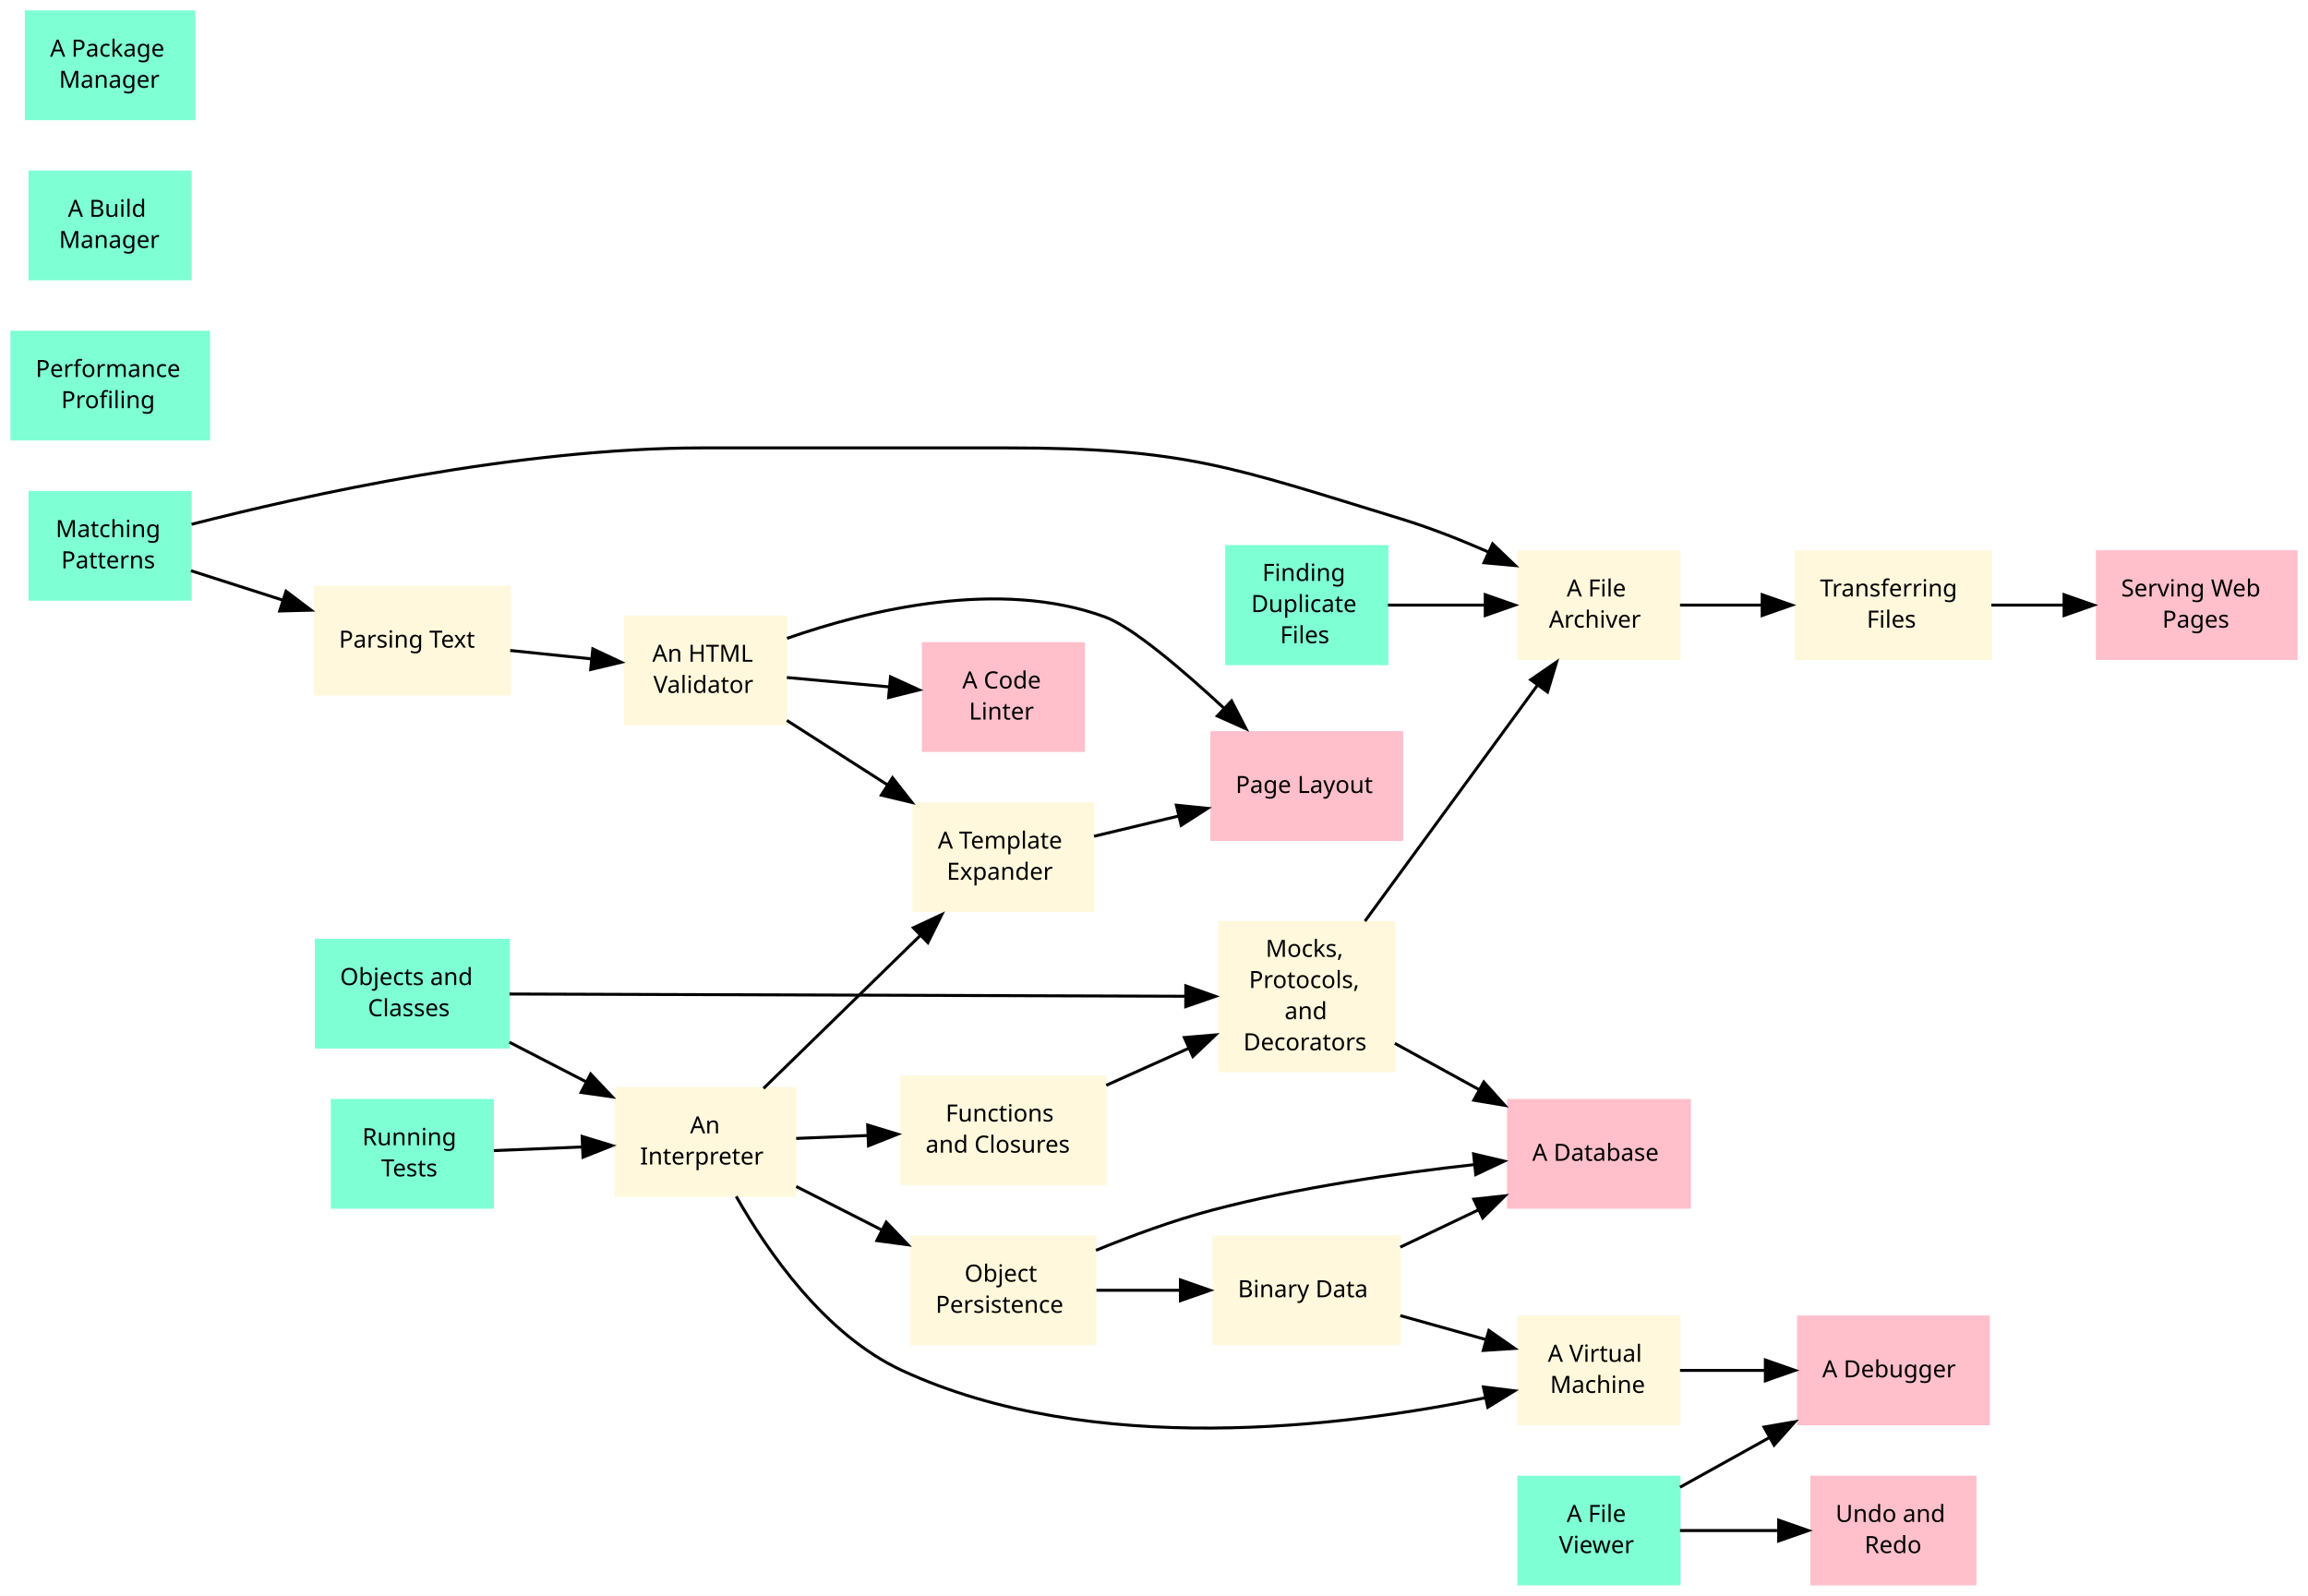
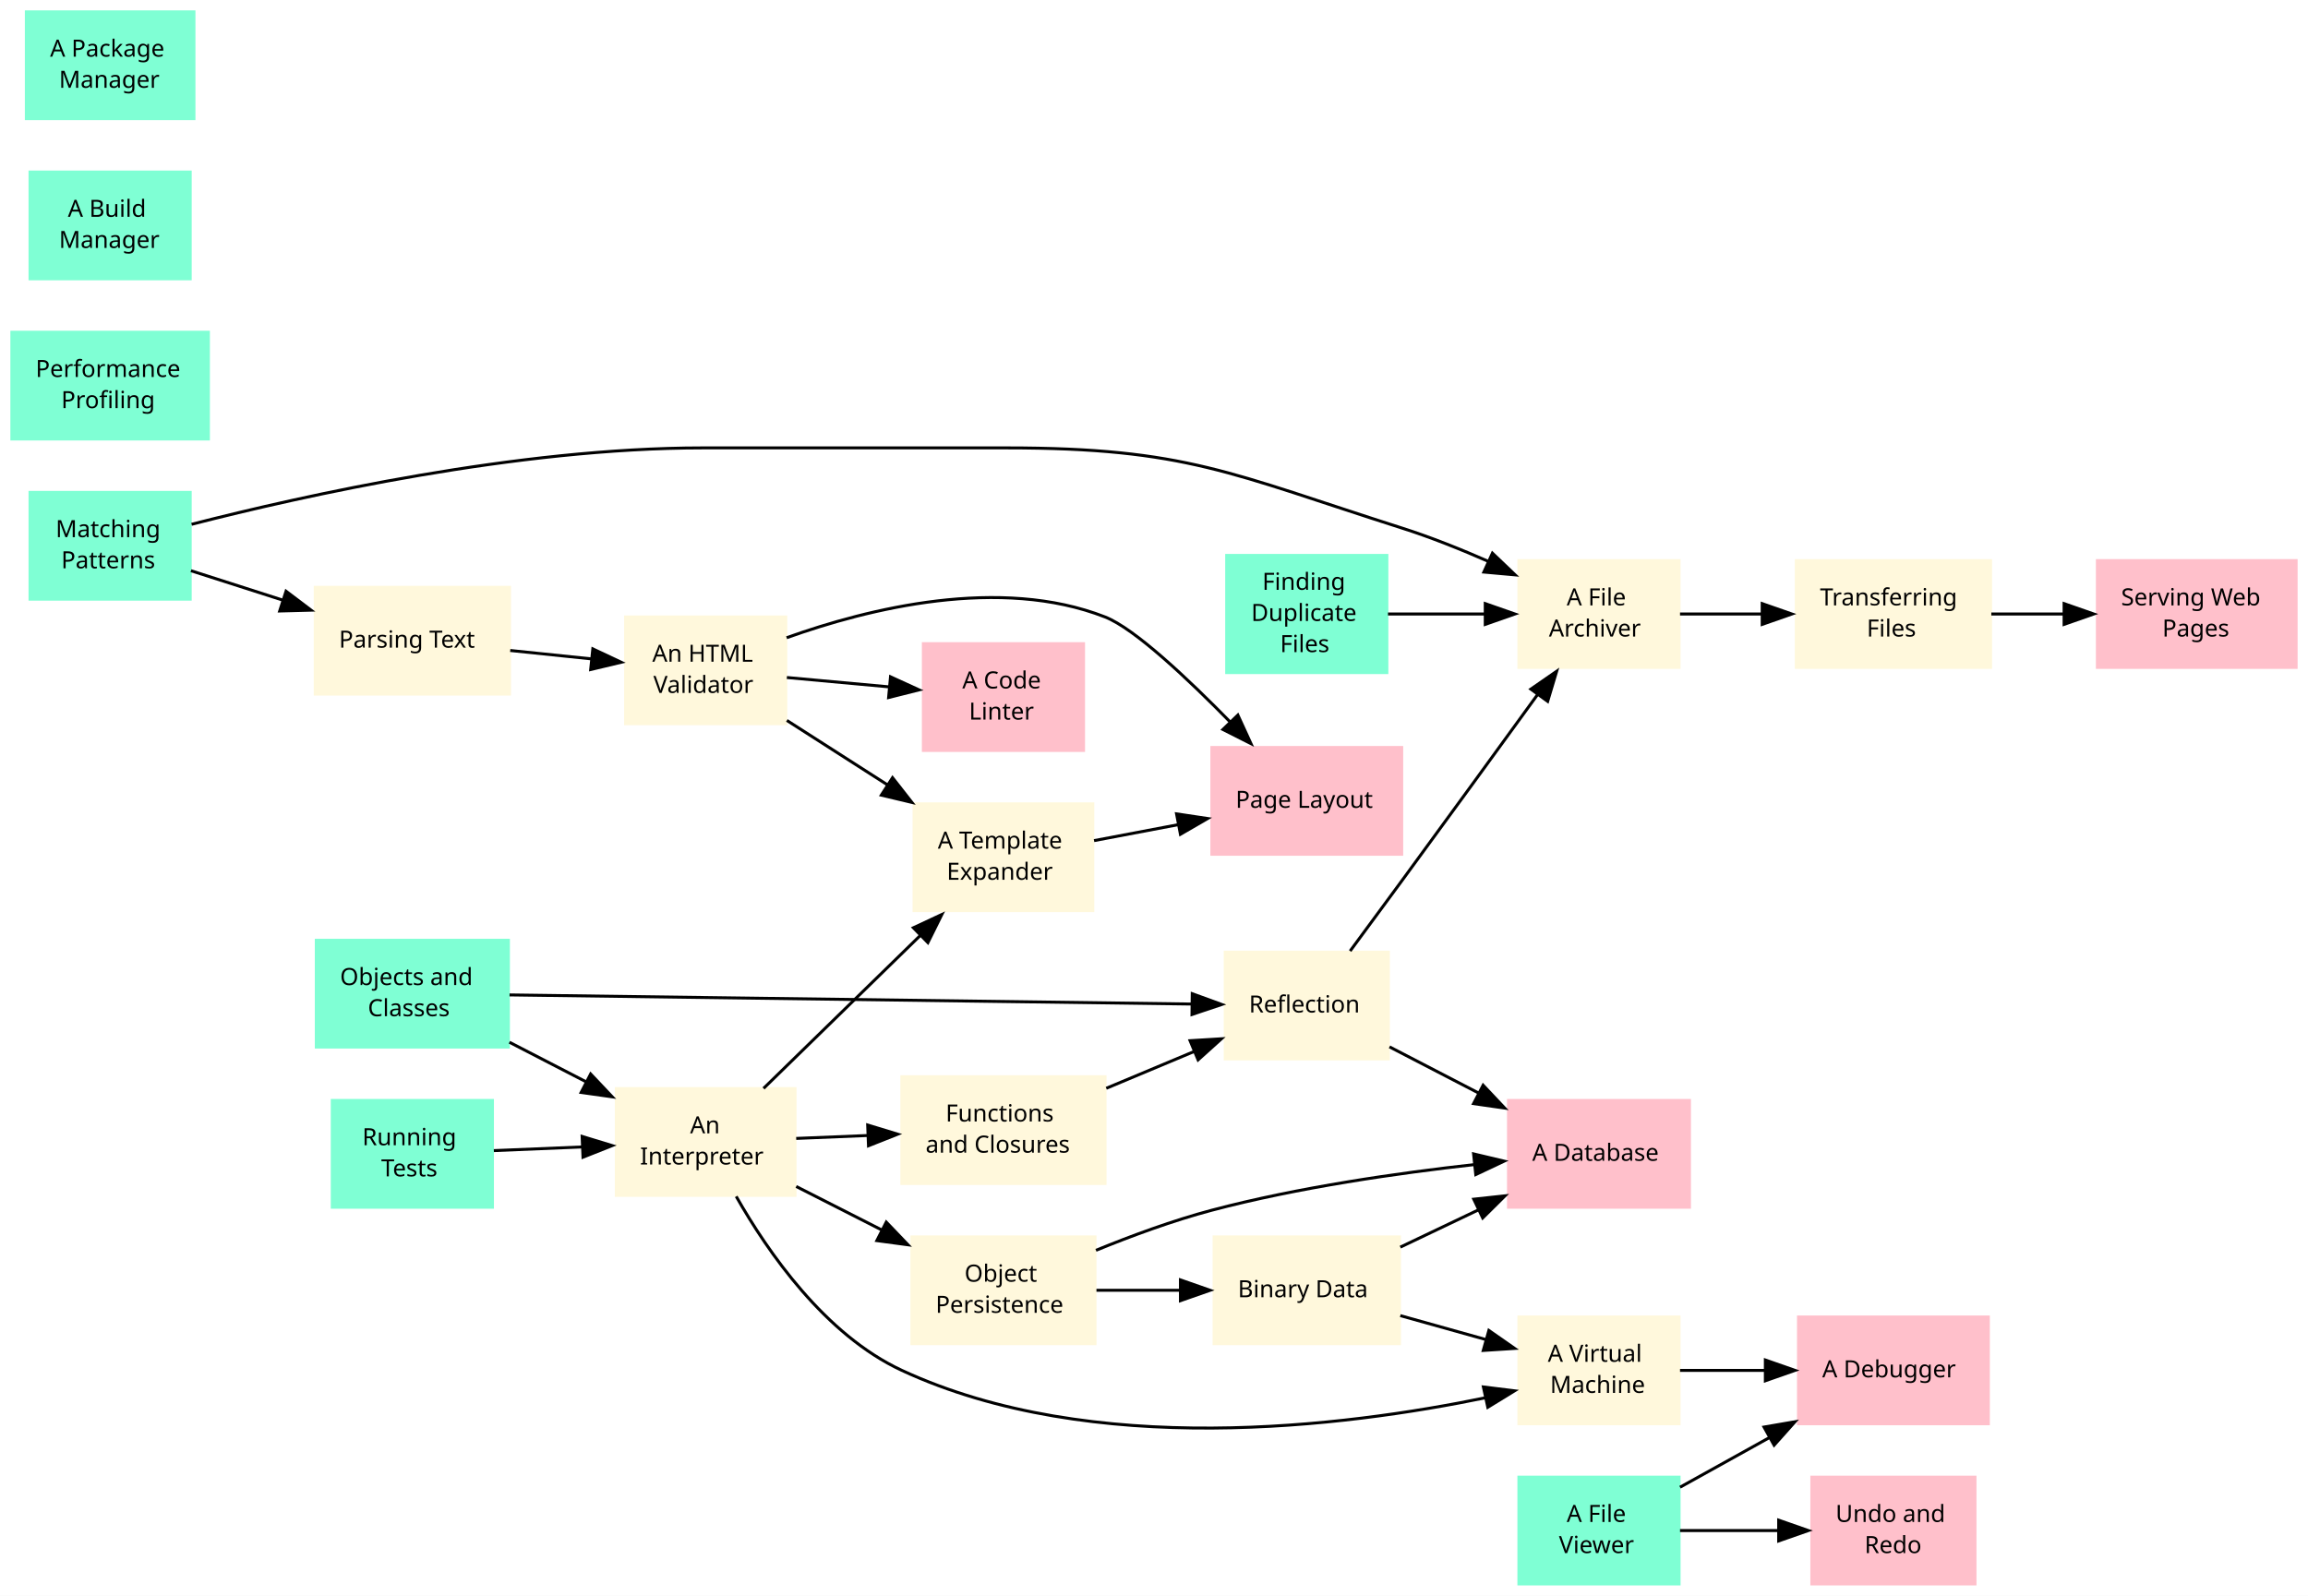
<svg xmlns="http://www.w3.org/2000/svg" width="778pt" height="538pt" viewBox="0.00 0.00 778.00 538.00">
  <g id="graph0" class="graph" transform="scale(1 1) rotate(0) translate(4 534)">
    <polygon fill="white" stroke="none" points="-4,4 -4,-534 774,-534 774,4 -4,4" />
    <g id="node1" class="node">
      <polygon fill="aquamarine" stroke="aquamarine" points="167.38,-217 102.62,-217 102.62,-181 167.38,-181 167.38,-217" />
      <text text-anchor="start" x="110.62" y="-201.9" font-family="Verdana" font-size="8.00">Objects and</text>
      <text text-anchor="start" x="120" y="-191.4" font-family="Verdana" font-size="8.00">Classes</text>
    </g>
    <g id="node6" class="node">
      <polygon fill="cornsilk" stroke="cornsilk" points="264,-167 203.75,-167 203.75,-131 264,-131 264,-167" />
      <text text-anchor="start" x="228.62" y="-151.9" font-family="Verdana" font-size="8.00">An</text>
      <text text-anchor="start" x="211.75" y="-141.4" font-family="Verdana" font-size="8.00">Interpreter</text>
    </g>
-     <g id="edge2" class="edge">
+     <g id="edge3" class="edge">
      <path fill="none" stroke="black" d="M167.72,-182.63C176.06,-178.32 185.15,-173.63 193.83,-169.15" />
      <polygon fill="black" stroke="black" points="195.1,-171.92 202.38,-164.22 191.89,-165.7 195.1,-171.92" />
    </g>
    <g id="node8" class="node">
-       <polygon fill="cornsilk" stroke="cornsilk" points="465.88,-223 407.12,-223 407.12,-173 465.88,-173 465.88,-223" />
-       <text text-anchor="start" x="422.62" y="-211.4" font-family="Verdana" font-size="8.00">Mocks,</text>
-       <text text-anchor="start" x="417" y="-200.9" font-family="Verdana" font-size="8.00">Protocols,</text>
-       <text text-anchor="start" x="429" y="-190.4" font-family="Verdana" font-size="8.00">and</text>
-       <text text-anchor="start" x="415.12" y="-179.9" font-family="Verdana" font-size="8.00">Decorators</text>
+       <polygon fill="cornsilk" stroke="cornsilk" points="464,-213 409,-213 409,-177 464,-177 464,-213" />
+       <text text-anchor="start" x="417" y="-192.65" font-family="Verdana" font-size="8.00">Reflection</text>
    </g>
    <g id="edge6" class="edge">
-       <path fill="none" stroke="black" d="M167.77,-198.89C222.79,-198.71 335.66,-198.33 395.77,-198.13" />
-       <polygon fill="black" stroke="black" points="395.72,-201.63 405.71,-198.1 395.7,-194.63 395.72,-201.63" />
+       <path fill="none" stroke="black" d="M167.77,-198.58C223.49,-197.83 338.57,-196.29 398.07,-195.5" />
+       <polygon fill="black" stroke="black" points="397.89,-198.99 407.84,-195.36 397.8,-191.99 397.89,-198.99" />
    </g>
    <g id="node2" class="node">
-       <polygon fill="aquamarine" stroke="aquamarine" points="463.5,-349.75 409.5,-349.75 409.5,-310.25 463.5,-310.25 463.5,-349.75" />
-       <text text-anchor="start" x="421.5" y="-338.15" font-family="Verdana" font-size="8.00">Finding</text>
-       <text text-anchor="start" x="417.75" y="-327.65" font-family="Verdana" font-size="8.00">Duplicate</text>
-       <text text-anchor="start" x="427.5" y="-317.15" font-family="Verdana" font-size="8.00">Files</text>
+       <polygon fill="aquamarine" stroke="aquamarine" points="463.5,-346.75 409.5,-346.75 409.5,-307.25 463.5,-307.25 463.5,-346.75" />
+       <text text-anchor="start" x="421.5" y="-335.15" font-family="Verdana" font-size="8.00">Finding</text>
+       <text text-anchor="start" x="417.75" y="-324.65" font-family="Verdana" font-size="8.00">Duplicate</text>
+       <text text-anchor="start" x="427.5" y="-314.15" font-family="Verdana" font-size="8.00">Files</text>
    </g>
    <g id="node9" class="node">
-       <polygon fill="cornsilk" stroke="cornsilk" points="562,-348 508,-348 508,-312 562,-312 562,-348" />
-       <text text-anchor="start" x="524.12" y="-332.9" font-family="Verdana" font-size="8.00">A File</text>
-       <text text-anchor="start" x="518.12" y="-322.4" font-family="Verdana" font-size="8.00">Archiver</text>
-     </g>
-     <g id="edge7" class="edge">
-       <path fill="none" stroke="black" d="M463.87,-330C474.08,-330 485.95,-330 496.99,-330" />
-       <polygon fill="black" stroke="black" points="496.66,-333.5 506.66,-330 496.66,-326.5 496.66,-333.5" />
+       <polygon fill="cornsilk" stroke="cornsilk" points="562,-345 508,-345 508,-309 562,-309 562,-345" />
+       <text text-anchor="start" x="524.12" y="-329.9" font-family="Verdana" font-size="8.00">A File</text>
+       <text text-anchor="start" x="518.12" y="-319.4" font-family="Verdana" font-size="8.00">Archiver</text>
+     </g>
+     <g id="edge8" class="edge">
+       <path fill="none" stroke="black" d="M463.87,-327C474.08,-327 485.95,-327 496.99,-327" />
+       <polygon fill="black" stroke="black" points="496.66,-330.5 506.66,-327 496.66,-323.5 496.66,-330.5" />
    </g>
    <g id="node3" class="node">
      <polygon fill="aquamarine" stroke="aquamarine" points="60.12,-368 6.12,-368 6.12,-332 60.12,-332 60.12,-368" />
      <text text-anchor="start" x="14.75" y="-352.9" font-family="Verdana" font-size="8.00">Matching</text>
      <text text-anchor="start" x="16.62" y="-342.4" font-family="Verdana" font-size="8.00">Patterns</text>
    </g>
    <g id="node4" class="node">
      <polygon fill="cornsilk" stroke="cornsilk" points="167.75,-336 102.25,-336 102.25,-300 167.75,-300 167.75,-336" />
      <text text-anchor="start" x="110.25" y="-315.65" font-family="Verdana" font-size="8.00">Parsing Text</text>
    </g>
    <g id="edge1" class="edge">
      <path fill="none" stroke="black" d="M60.37,-341.59C69.9,-338.54 80.94,-335 91.52,-331.61" />
      <polygon fill="black" stroke="black" points="92.42,-334.68 100.87,-328.29 90.28,-328.01 92.42,-334.68" />
    </g>
    <g id="edge9" class="edge">
-       <path fill="none" stroke="black" d="M60.58,-357.24C98.44,-366.96 170.44,-383 232.88,-383 232.88,-383 232.88,-383 335.25,-383 395.43,-383 410.97,-376.64 468.5,-359 478.28,-356 488.54,-351.94 497.95,-347.8" />
-       <polygon fill="black" stroke="black" points="499.13,-350.66 506.78,-343.33 496.23,-344.28 499.13,-350.66" />
+       <path fill="none" stroke="black" d="M60.58,-357.24C98.44,-366.96 170.44,-383 232.88,-383 232.88,-383 232.88,-383 335.25,-383 395.68,-383 410.92,-374.34 468.5,-356 478.25,-352.9 488.49,-348.79 497.91,-344.65" />
+       <polygon fill="black" stroke="black" points="499.08,-347.51 506.74,-340.19 496.19,-341.14 499.08,-347.51" />
    </g>
    <g id="node10" class="node">
      <polygon fill="cornsilk" stroke="cornsilk" points="260.88,-326 206.88,-326 206.88,-290 260.88,-290 260.88,-326" />
      <text text-anchor="start" x="215.88" y="-310.9" font-family="Verdana" font-size="8.00">An HTML</text>
      <text text-anchor="start" x="216.25" y="-300.4" font-family="Verdana" font-size="8.00">Validator</text>
    </g>
    <g id="edge10" class="edge">
      <path fill="none" stroke="black" d="M167.99,-314.7C176.84,-313.78 186.53,-312.78 195.66,-311.84" />
      <polygon fill="black" stroke="black" points="195.83,-315.24 205.41,-310.73 195.11,-308.28 195.83,-315.24" />
    </g>
    <g id="node5" class="node">
      <polygon fill="aquamarine" stroke="aquamarine" points="162,-163 108,-163 108,-127 162,-127 162,-163" />
      <text text-anchor="start" x="118.12" y="-147.9" font-family="Verdana" font-size="8.00">Running</text>
      <text text-anchor="start" x="124.5" y="-137.4" font-family="Verdana" font-size="8.00">Tests</text>
    </g>
-     <g id="edge3" class="edge">
+     <g id="edge2" class="edge">
      <path fill="none" stroke="black" d="M162.47,-146.09C171.77,-146.48 182.44,-146.92 192.61,-147.34" />
      <polygon fill="black" stroke="black" points="192.23,-150.87 202.37,-147.78 192.52,-143.87 192.23,-150.87" />
    </g>
    <g id="node7" class="node">
      <polygon fill="cornsilk" stroke="cornsilk" points="368.5,-171 300,-171 300,-135 368.5,-135 368.5,-171" />
      <text text-anchor="start" x="314.75" y="-155.9" font-family="Verdana" font-size="8.00">Functions</text>
      <text text-anchor="start" x="308" y="-145.4" font-family="Verdana" font-size="8.00">and Closures</text>
    </g>
    <g id="edge4" class="edge">
      <path fill="none" stroke="black" d="M264.39,-150.2C272.1,-150.51 280.59,-150.86 288.89,-151.2" />
      <polygon fill="black" stroke="black" points="288.48,-154.72 298.61,-151.63 288.76,-147.73 288.48,-154.72" />
    </g>
    <g id="node11" class="node">
      <polygon fill="cornsilk" stroke="cornsilk" points="364.38,-263 304.12,-263 304.12,-227 364.38,-227 364.38,-263" />
      <text text-anchor="start" x="312.12" y="-247.9" font-family="Verdana" font-size="8.00">A Template</text>
      <text text-anchor="start" x="315.12" y="-237.4" font-family="Verdana" font-size="8.00">Expander</text>
    </g>
-     <g id="edge11" class="edge">
+     <g id="edge12" class="edge">
      <path fill="none" stroke="black" d="M253.38,-167.06C268.4,-181.71 289.77,-202.57 306.63,-219.02" />
      <polygon fill="black" stroke="black" points="303.89,-221.22 313.49,-225.7 308.78,-216.21 303.89,-221.22" />
    </g>
    <g id="node15" class="node">
      <polygon fill="cornsilk" stroke="cornsilk" points="365.12,-117 303.38,-117 303.38,-81 365.12,-81 365.12,-117" />
      <text text-anchor="start" x="321.12" y="-101.9" font-family="Verdana" font-size="8.00">Object</text>
      <text text-anchor="start" x="311.38" y="-91.4" font-family="Verdana" font-size="8.00">Persistence</text>
    </g>
    <g id="edge16" class="edge">
      <path fill="none" stroke="black" d="M264.39,-134C273.56,-129.34 283.82,-124.12 293.56,-119.17" />
      <polygon fill="black" stroke="black" points="294.75,-121.99 302.07,-114.34 291.57,-115.75 294.75,-121.99" />
    </g>
    <g id="node24" class="node">
      <polygon fill="cornsilk" stroke="cornsilk" points="562,-90 508,-90 508,-54 562,-54 562,-90" />
      <text text-anchor="start" x="517.75" y="-74.9" font-family="Verdana" font-size="8.00">A Virtual</text>
      <text text-anchor="start" x="518.5" y="-64.4" font-family="Verdana" font-size="8.00">Machine</text>
    </g>
-     <g id="edge24" class="edge">
+     <g id="edge25" class="edge">
      <path fill="none" stroke="black" d="M244.17,-130.65C254.79,-111.94 274.11,-84.01 300,-72 364.1,-42.26 449.13,-52.94 497.05,-62.83" />
      <polygon fill="black" stroke="black" points="496.03,-66.41 506.55,-65.11 497.52,-59.57 496.03,-66.41" />
    </g>
    <g id="edge5" class="edge">
-       <path fill="none" stroke="black" d="M368.91,-168.11C377.93,-172.16 387.76,-176.57 397.02,-180.73" />
-       <polygon fill="black" stroke="black" points="395.23,-184.21 405.78,-185.11 398.1,-177.82 395.23,-184.21" />
-     </g>
-     <g id="edge8" class="edge">
-       <path fill="none" stroke="black" d="M456.11,-223.45C472.84,-246.33 497.33,-279.84 514.37,-303.14" />
-       <polygon fill="black" stroke="black" points="511.99,-304.83 520.72,-310.84 517.65,-300.7 511.99,-304.83" />
+       <path fill="none" stroke="black" d="M368.91,-167.1C378.54,-171.13 389.07,-175.55 398.87,-179.65" />
+       <polygon fill="black" stroke="black" points="397.16,-183.15 407.74,-183.79 399.86,-176.69 397.16,-183.15" />
+     </g>
+     <g id="edge7" class="edge">
+       <path fill="none" stroke="black" d="M451.11,-213.38C456.53,-220.72 462.82,-229.25 468.5,-237 483.97,-258.1 501.4,-282.06 514.38,-299.95" />
+       <polygon fill="black" stroke="black" points="512.03,-301.67 520.74,-307.7 517.7,-297.55 512.03,-301.67" />
    </g>
    <g id="node17" class="node">
      <polygon fill="pink" stroke="pink" points="565.5,-163 504.5,-163 504.5,-127 565.5,-127 565.5,-163" />
      <text text-anchor="start" x="512.5" y="-142.65" font-family="Verdana" font-size="8.00">A Database</text>
    </g>
    <g id="edge20" class="edge">
-       <path fill="none" stroke="black" d="M466.19,-182.24C475.19,-177.3 485.29,-171.76 494.88,-166.49" />
-       <polygon fill="black" stroke="black" points="496.17,-169.22 503.25,-161.34 492.8,-163.09 496.17,-169.22" />
+       <path fill="none" stroke="black" d="M464.38,-181.07C473.76,-176.21 484.5,-170.65 494.68,-165.37" />
+       <polygon fill="black" stroke="black" points="495.94,-168.14 503.21,-160.43 492.72,-161.93 495.94,-168.14" />
    </g>
    <g id="node20" class="node">
-       <polygon fill="cornsilk" stroke="cornsilk" points="667,-348 601.5,-348 601.5,-312 667,-312 667,-348" />
-       <text text-anchor="start" x="609.5" y="-332.9" font-family="Verdana" font-size="8.00">Transferring</text>
-       <text text-anchor="start" x="625.25" y="-322.4" font-family="Verdana" font-size="8.00">Files</text>
+       <polygon fill="cornsilk" stroke="cornsilk" points="667,-345 601.5,-345 601.5,-309 667,-309 667,-345" />
+       <text text-anchor="start" x="609.5" y="-329.9" font-family="Verdana" font-size="8.00">Transferring</text>
+       <text text-anchor="start" x="625.25" y="-319.4" font-family="Verdana" font-size="8.00">Files</text>
    </g>
    <g id="edge21" class="edge">
-       <path fill="none" stroke="black" d="M562.32,-330C570.89,-330 580.64,-330 590.11,-330" />
-       <polygon fill="black" stroke="black" points="590.01,-333.5 600.01,-330 590.01,-326.5 590.01,-333.5" />
-     </g>
-     <g id="edge12" class="edge">
+       <path fill="none" stroke="black" d="M562.32,-327C570.89,-327 580.64,-327 590.11,-327" />
+       <polygon fill="black" stroke="black" points="590.01,-330.5 600.01,-327 590.01,-323.5 590.01,-330.5" />
+     </g>
+     <g id="edge11" class="edge">
      <path fill="none" stroke="black" d="M261.24,-291.12C271.75,-284.39 284.04,-276.51 295.47,-269.2" />
      <polygon fill="black" stroke="black" points="296.86,-271.82 303.39,-263.48 293.08,-265.93 296.86,-271.82" />
    </g>
    <g id="node12" class="node">
      <polygon fill="pink" stroke="pink" points="361.25,-317 307.25,-317 307.25,-281 361.25,-281 361.25,-317" />
      <text text-anchor="start" x="320.38" y="-301.9" font-family="Verdana" font-size="8.00">A Code</text>
      <text text-anchor="start" x="322.62" y="-291.4" font-family="Verdana" font-size="8.00">Linter</text>
    </g>
    <g id="edge13" class="edge">
      <path fill="none" stroke="black" d="M261.24,-305.59C271.93,-304.61 284.48,-303.46 296.08,-302.4" />
      <polygon fill="black" stroke="black" points="296.18,-305.82 305.81,-301.42 295.54,-298.84 296.18,-305.82" />
    </g>
    <g id="node13" class="node">
-       <polygon fill="pink" stroke="pink" points="468.5,-287 404.5,-287 404.5,-251 468.5,-251 468.5,-287" />
-       <text text-anchor="start" x="412.5" y="-266.65" font-family="Verdana" font-size="8.00">Page Layout</text>
+       <polygon fill="pink" stroke="pink" points="468.5,-282 404.5,-282 404.5,-246 468.5,-246 468.5,-282" />
+       <text text-anchor="start" x="412.5" y="-261.65" font-family="Verdana" font-size="8.00">Page Layout</text>
    </g>
    <g id="edge14" class="edge">
-       <path fill="none" stroke="black" d="M261.3,-318.79C288.85,-328.41 332.91,-339.09 368.5,-326 377.75,-322.6 394.71,-308.13 409.25,-294.63" />
-       <polygon fill="black" stroke="black" points="411.14,-297.71 416.01,-288.3 406.34,-292.62 411.14,-297.71" />
+       <path fill="none" stroke="black" d="M261.16,-319C288.79,-328.88 333.08,-339.87 368.5,-326 378.43,-322.11 396.43,-305.18 411.27,-290" />
+       <polygon fill="black" stroke="black" points="413.27,-292.93 417.69,-283.29 408.23,-288.07 413.27,-292.93" />
    </g>
    <g id="edge15" class="edge">
-       <path fill="none" stroke="black" d="M364.79,-252.07C373.77,-254.22 383.81,-256.63 393.45,-258.93" />
-       <polygon fill="black" stroke="black" points="392.54,-262.55 403.08,-261.48 394.17,-255.75 392.54,-262.55" />
+       <path fill="none" stroke="black" d="M364.79,-250.6C373.77,-252.3 383.81,-254.2 393.45,-256.03" />
+       <polygon fill="black" stroke="black" points="392.6,-259.62 403.08,-258.05 393.91,-252.74 392.6,-259.62" />
    </g>
    <g id="node14" class="node">
      <polygon fill="aquamarine" stroke="aquamarine" points="66.25,-422 0,-422 0,-386 66.25,-386 66.25,-422" />
      <text text-anchor="start" x="8" y="-406.9" font-family="Verdana" font-size="8.00">Performance</text>
      <text text-anchor="start" x="16.62" y="-396.4" font-family="Verdana" font-size="8.00">Profiling</text>
    </g>
    <g id="node16" class="node">
      <polygon fill="cornsilk" stroke="cornsilk" points="467.75,-117 405.25,-117 405.25,-81 467.75,-81 467.75,-117" />
      <text text-anchor="start" x="413.25" y="-96.65" font-family="Verdana" font-size="8.00">Binary Data</text>
    </g>
    <g id="edge17" class="edge">
      <path fill="none" stroke="black" d="M365.6,-99C374.55,-99 384.5,-99 394.01,-99" />
      <polygon fill="black" stroke="black" points="393.91,-102.5 403.91,-99 393.91,-95.5 393.91,-102.5" />
    </g>
    <g id="edge19" class="edge">
      <path fill="none" stroke="black" d="M365.44,-112.48C377.4,-117.37 391.4,-122.53 404.5,-126 433.68,-133.72 467.45,-138.55 493.18,-141.4" />
      <polygon fill="black" stroke="black" points="492.73,-144.98 503.04,-142.54 493.46,-138.02 492.73,-144.98" />
    </g>
    <g id="edge18" class="edge">
      <path fill="none" stroke="black" d="M468.03,-113.55C476.46,-117.57 485.72,-121.99 494.57,-126.21" />
      <polygon fill="black" stroke="black" points="492.79,-129.71 503.33,-130.85 495.8,-123.39 492.79,-129.71" />
    </g>
-     <g id="edge25" class="edge">
+     <g id="edge24" class="edge">
      <path fill="none" stroke="black" d="M468.03,-90.46C477.26,-87.88 487.49,-85.01 497.09,-82.33" />
      <polygon fill="black" stroke="black" points="497.88,-85.46 506.57,-79.4 495.99,-78.72 497.88,-85.46" />
    </g>
    <g id="node18" class="node">
      <polygon fill="aquamarine" stroke="aquamarine" points="60.12,-476 6.12,-476 6.12,-440 60.12,-440 60.12,-476" />
      <text text-anchor="start" x="18.88" y="-460.9" font-family="Verdana" font-size="8.00">A Build</text>
      <text text-anchor="start" x="15.88" y="-450.4" font-family="Verdana" font-size="8.00">Manager</text>
    </g>
    <g id="node19" class="node">
      <polygon fill="aquamarine" stroke="aquamarine" points="61.38,-530 4.88,-530 4.88,-494 61.38,-494 61.38,-530" />
      <text text-anchor="start" x="12.88" y="-514.9" font-family="Verdana" font-size="8.00">A Package</text>
      <text text-anchor="start" x="15.88" y="-504.4" font-family="Verdana" font-size="8.00">Manager</text>
    </g>
    <g id="node21" class="node">
-       <polygon fill="pink" stroke="pink" points="770,-348 703,-348 703,-312 770,-312 770,-348" />
-       <text text-anchor="start" x="711" y="-332.9" font-family="Verdana" font-size="8.00">Serving Web</text>
-       <text text-anchor="start" x="724.88" y="-322.4" font-family="Verdana" font-size="8.00">Pages</text>
+       <polygon fill="pink" stroke="pink" points="770,-345 703,-345 703,-309 770,-309 770,-345" />
+       <text text-anchor="start" x="711" y="-329.9" font-family="Verdana" font-size="8.00">Serving Web</text>
+       <text text-anchor="start" x="724.88" y="-319.4" font-family="Verdana" font-size="8.00">Pages</text>
    </g>
    <g id="edge22" class="edge">
-       <path fill="none" stroke="black" d="M667.25,-330C675.13,-330 683.72,-330 692.05,-330" />
-       <polygon fill="black" stroke="black" points="691.78,-333.5 701.78,-330 691.78,-326.5 691.78,-333.5" />
+       <path fill="none" stroke="black" d="M667.25,-327C675.13,-327 683.72,-327 692.05,-327" />
+       <polygon fill="black" stroke="black" points="691.78,-330.5 701.78,-327 691.78,-323.5 691.78,-330.5" />
    </g>
    <g id="node22" class="node">
      <polygon fill="aquamarine" stroke="aquamarine" points="562,-36 508,-36 508,0 562,0 562,-36" />
      <text text-anchor="start" x="524.12" y="-20.9" font-family="Verdana" font-size="8.00">A File</text>
      <text text-anchor="start" x="521.5" y="-10.4" font-family="Verdana" font-size="8.00">Viewer</text>
    </g>
    <g id="node23" class="node">
      <polygon fill="pink" stroke="pink" points="661.75,-36 606.75,-36 606.75,0 661.75,0 661.75,-36" />
      <text text-anchor="start" x="614.75" y="-20.9" font-family="Verdana" font-size="8.00">Undo and</text>
      <text text-anchor="start" x="624.5" y="-10.4" font-family="Verdana" font-size="8.00">Redo</text>
    </g>
    <g id="edge23" class="edge">
      <path fill="none" stroke="black" d="M562.32,-18C572.61,-18 584.61,-18 595.78,-18" />
      <polygon fill="black" stroke="black" points="595.57,-21.5 605.57,-18 595.57,-14.5 595.57,-21.5" />
    </g>
    <g id="node25" class="node">
      <polygon fill="pink" stroke="pink" points="666.25,-90 602.25,-90 602.25,-54 666.25,-54 666.25,-90" />
      <text text-anchor="start" x="610.25" y="-69.65" font-family="Verdana" font-size="8.00">A Debugger</text>
    </g>
-     <g id="edge27" class="edge">
+     <g id="edge26" class="edge">
      <path fill="none" stroke="black" d="M562.32,-32.61C571.61,-37.77 582.29,-43.7 592.5,-49.37" />
      <polygon fill="black" stroke="black" points="590.63,-52.89 601.08,-54.69 594.03,-46.78 590.63,-52.89" />
    </g>
-     <g id="edge26" class="edge">
+     <g id="edge27" class="edge">
      <path fill="none" stroke="black" d="M562.32,-72C571.23,-72 581.41,-72 591.23,-72" />
      <polygon fill="black" stroke="black" points="591.08,-75.5 601.08,-72 591.08,-68.5 591.08,-75.5" />
    </g>
  </g>
</svg>
